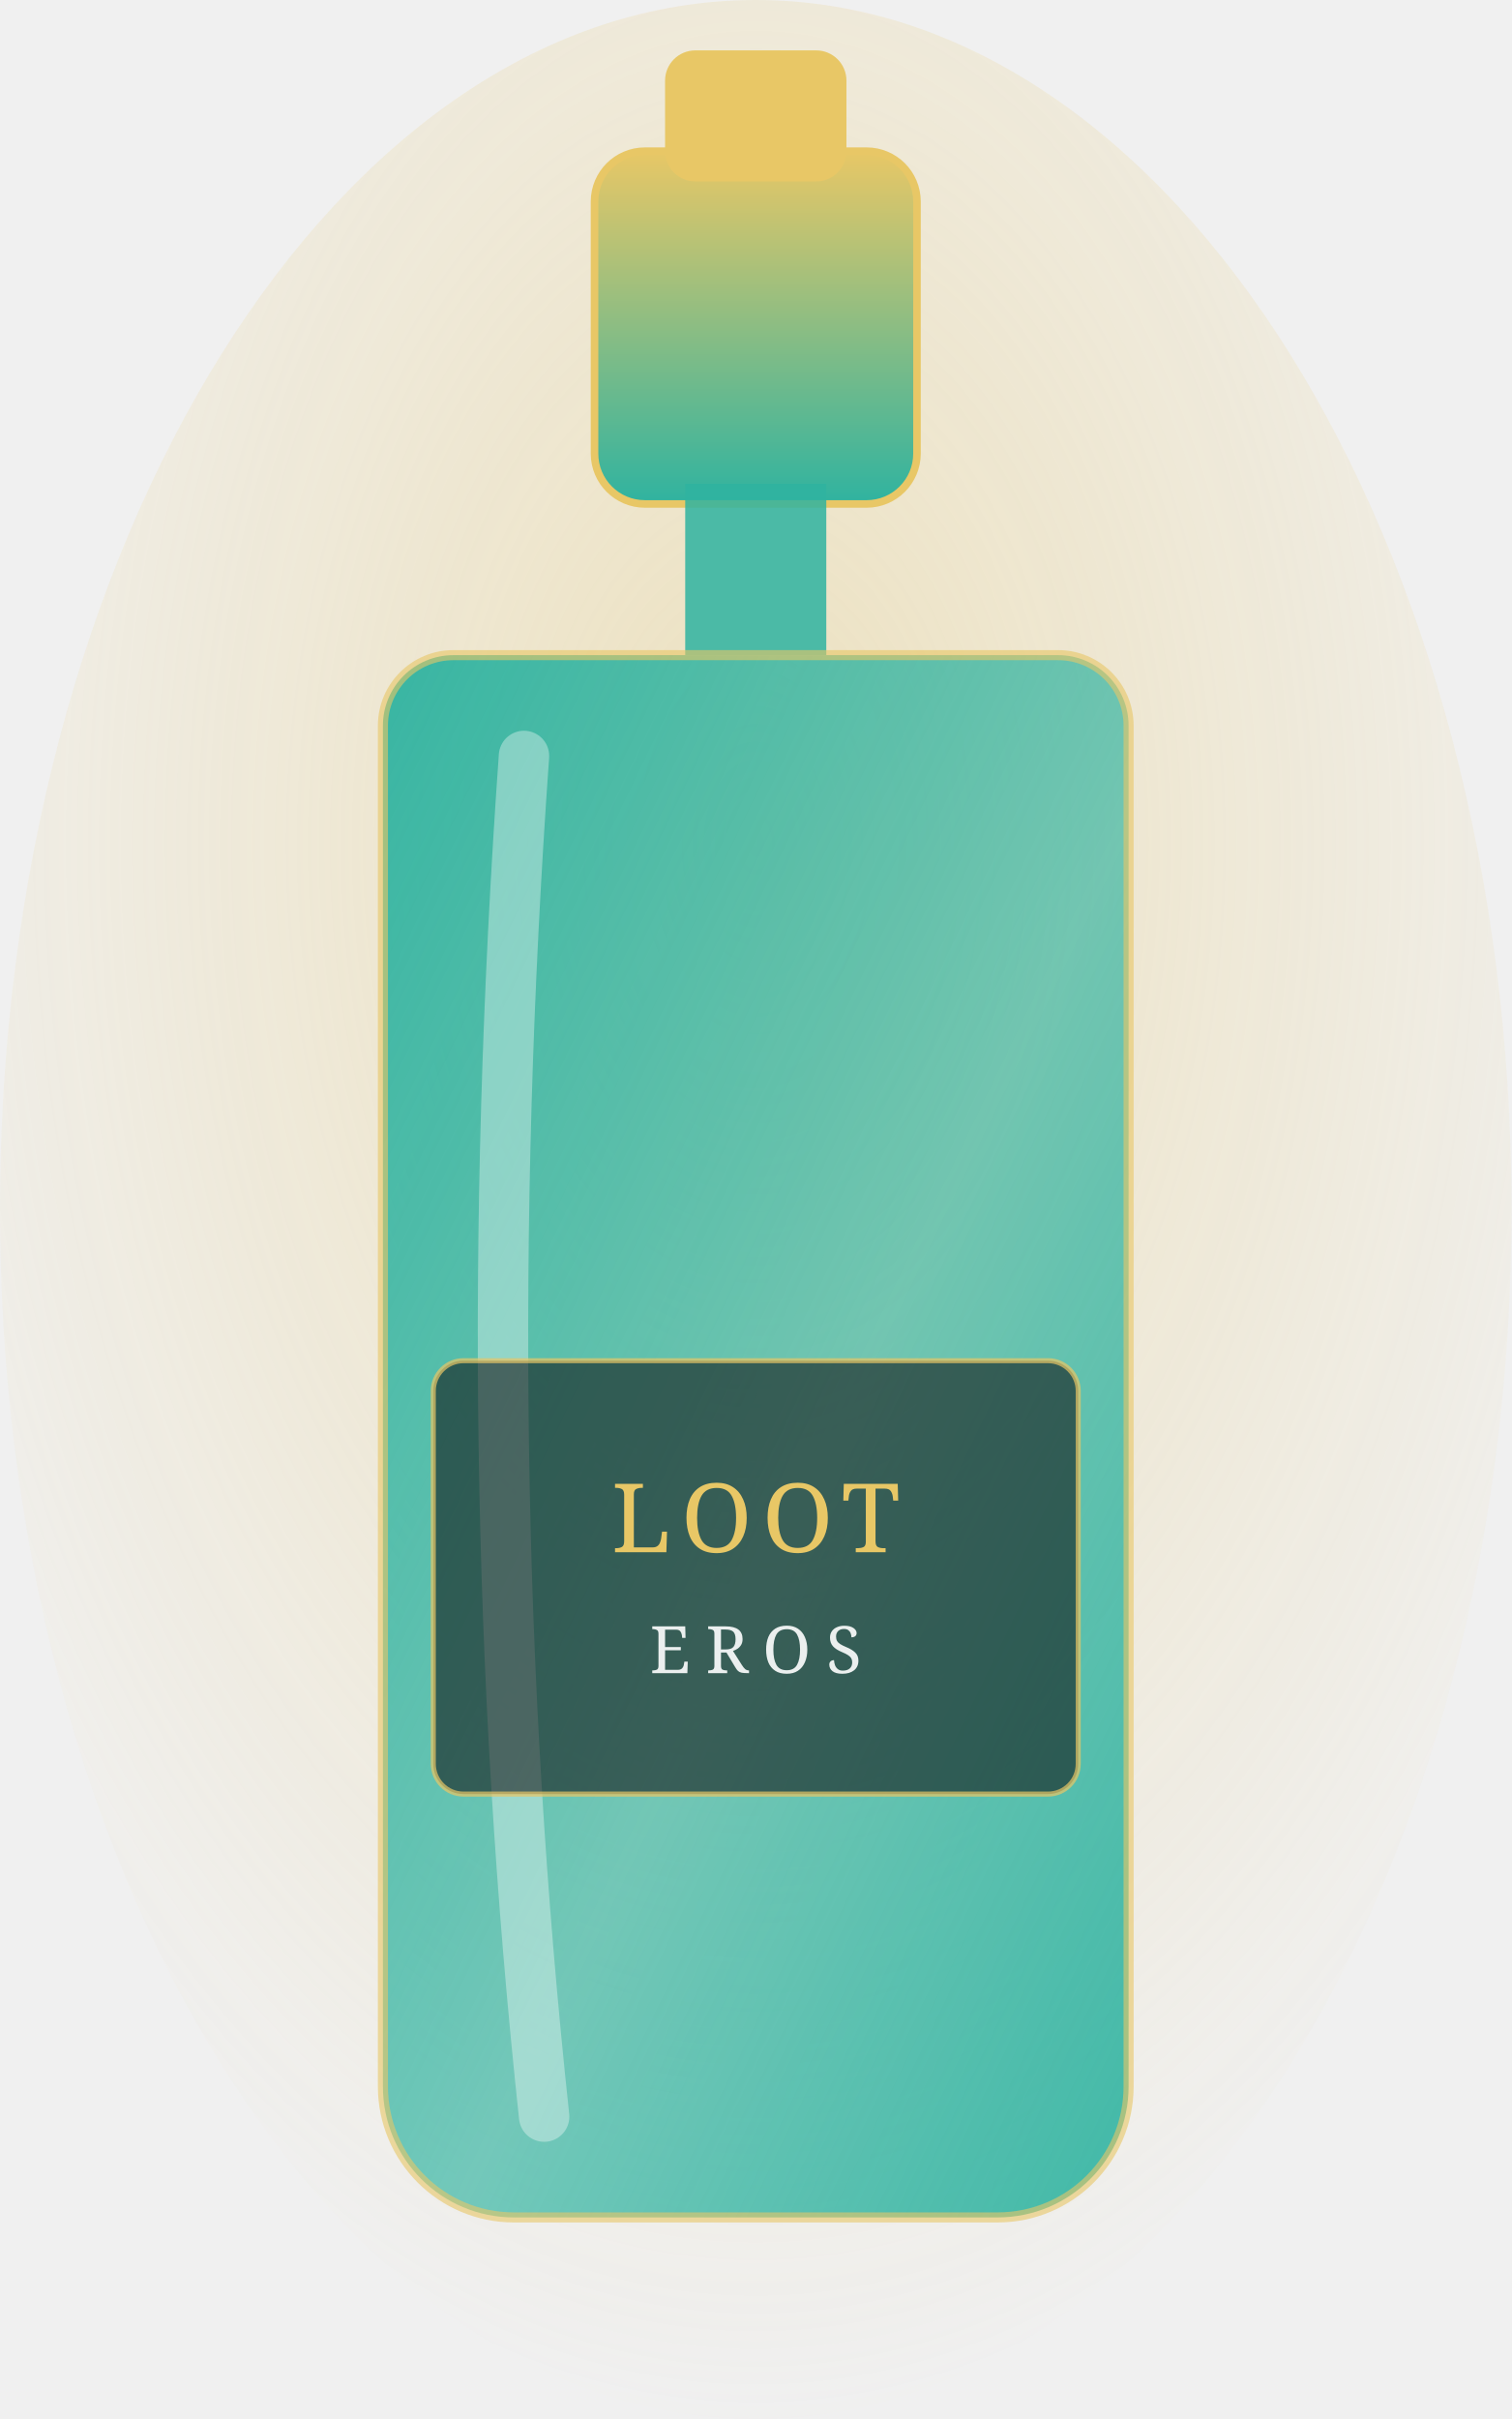
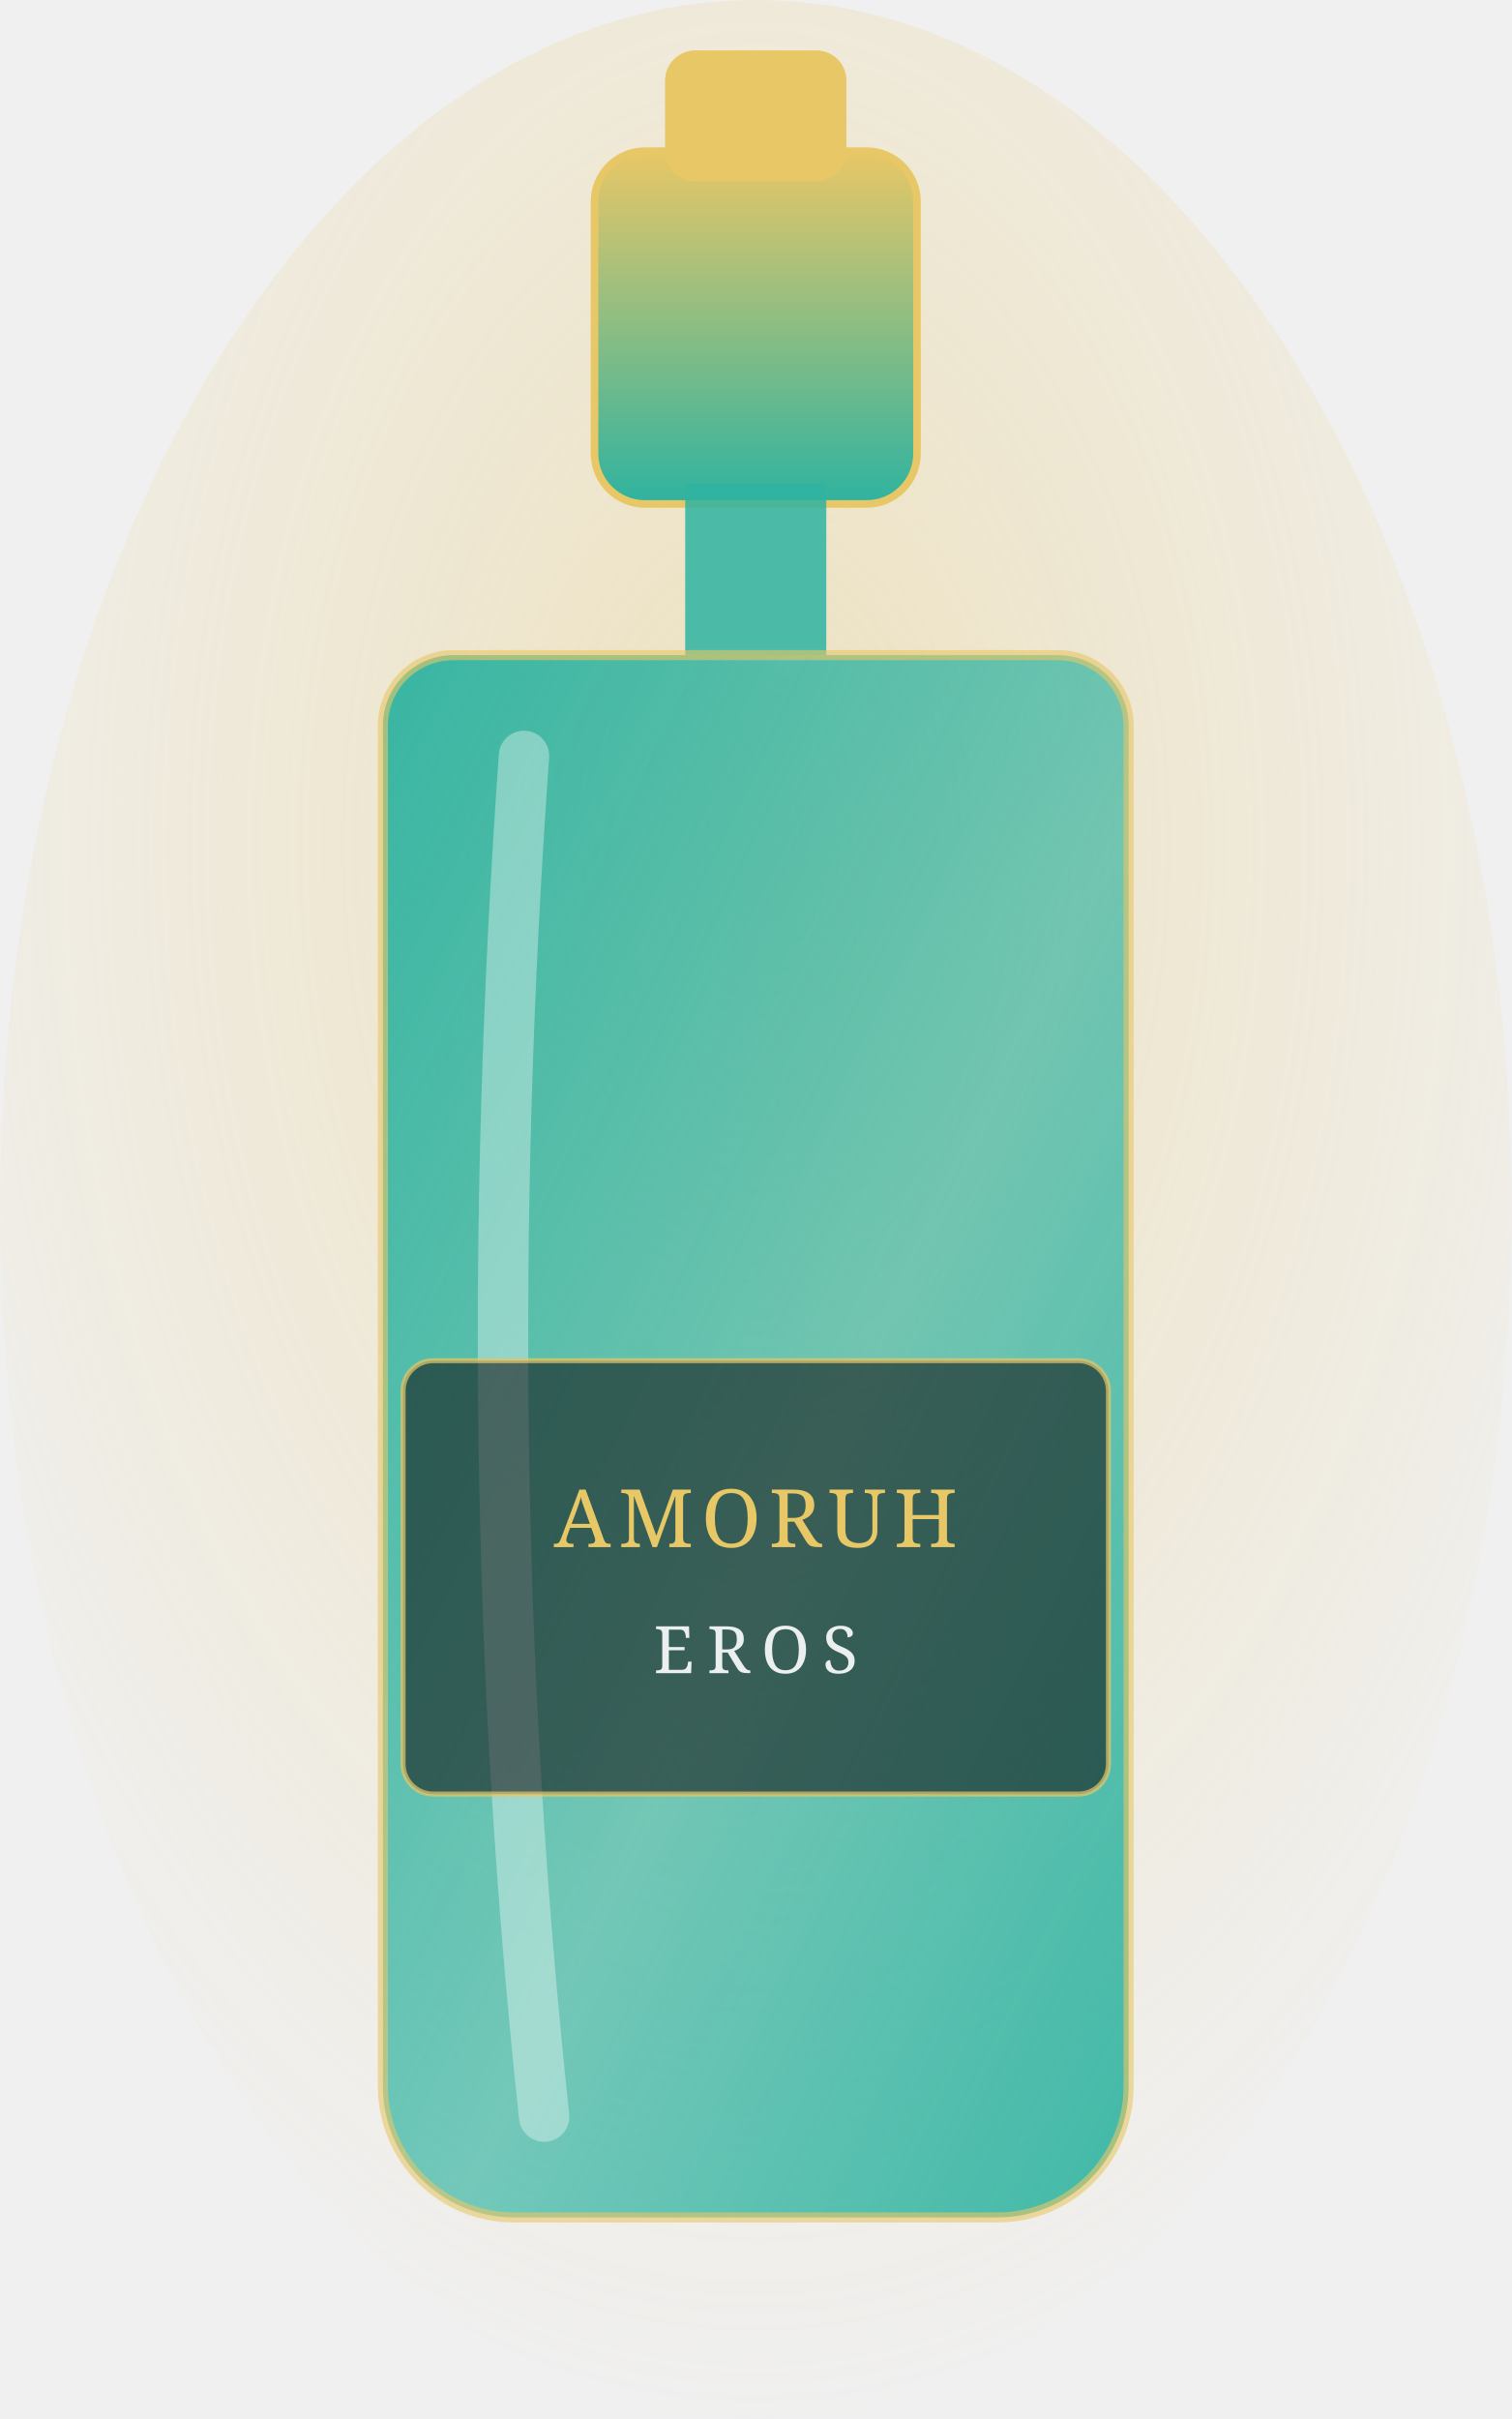
<svg xmlns="http://www.w3.org/2000/svg" viewBox="0 0 300 480">
  <defs>
    <linearGradient id="glass" x1="0" y1="0" x2="1" y2="1">
      <stop offset="0%" stop-color="#2fb3a0" stop-opacity="0.95" />
      <stop offset="55%" stop-color="#2fb3a0" stop-opacity="0.65" />
      <stop offset="100%" stop-color="#2fb3a0" stop-opacity="0.9" />
    </linearGradient>
    <linearGradient id="cap" x1="0" y1="0" x2="0" y2="1">
      <stop offset="0%" stop-color="#e8c766" />
      <stop offset="100%" stop-color="#2fb3a0" />
    </linearGradient>
    <radialGradient id="glow" cx="50%" cy="35%" r="65%">
      <stop offset="0%" stop-color="#e8c766" stop-opacity="0.35" />
      <stop offset="100%" stop-color="#e8c766" stop-opacity="0" />
    </radialGradient>
  </defs>
  <ellipse cx="150" cy="240" rx="150" ry="240" fill="url(#glow)" />
  <rect x="118" y="30" width="64" height="70" rx="10" fill="url(#cap)" stroke="#e8c766" stroke-width="1.5" />
  <rect x="132" y="10" width="36" height="26" rx="6" fill="#e8c766" />
  <rect x="136" y="96" width="28" height="34" fill="#2fb3a0" opacity="0.85" />
  <path d="M90 130 h120 a14 14 0 0 1 14 14 v270 a26 26 0 0 1 -26 26 H102 a26 26 0 0 1 -26 -26 V144 a14 14 0 0 1 14 -14 Z" fill="url(#glass)" stroke="#e8c766" stroke-opacity="0.6" stroke-width="2" />
  <path d="M104 150 q-10 140 4 270" stroke="white" stroke-opacity="0.35" stroke-width="10" fill="none" stroke-linecap="round" />
-   <rect x="86" y="270" width="128" height="86" rx="6" fill="rgba(10,10,12,0.55)" stroke="#e8c766" stroke-opacity="0.7" stroke-width="1" />
-   <text x="150" y="308" text-anchor="middle" font-family="Georgia, serif" font-size="19" letter-spacing="2" fill="#e8c766">LOOT</text>
-   <text x="150" y="332" text-anchor="middle" font-family="Georgia, serif" font-size="13" letter-spacing="3" fill="white" opacity="0.9">EROS</text>
+   <rect x="80" y="270" width="140" height="86" rx="6" fill="rgba(10,10,12,0.55)" stroke="#e8c766" stroke-opacity="0.7" stroke-width="1" />
+   <text x="150" y="307" text-anchor="middle" font-family="Georgia, serif" font-size="16" letter-spacing="1.5" fill="#e8c766">AMORUH</text>
+   <text x="150" y="332" text-anchor="middle" font-family="Georgia, serif" font-size="13" letter-spacing="2.5" fill="white" opacity="0.9">EROS</text>
</svg>
